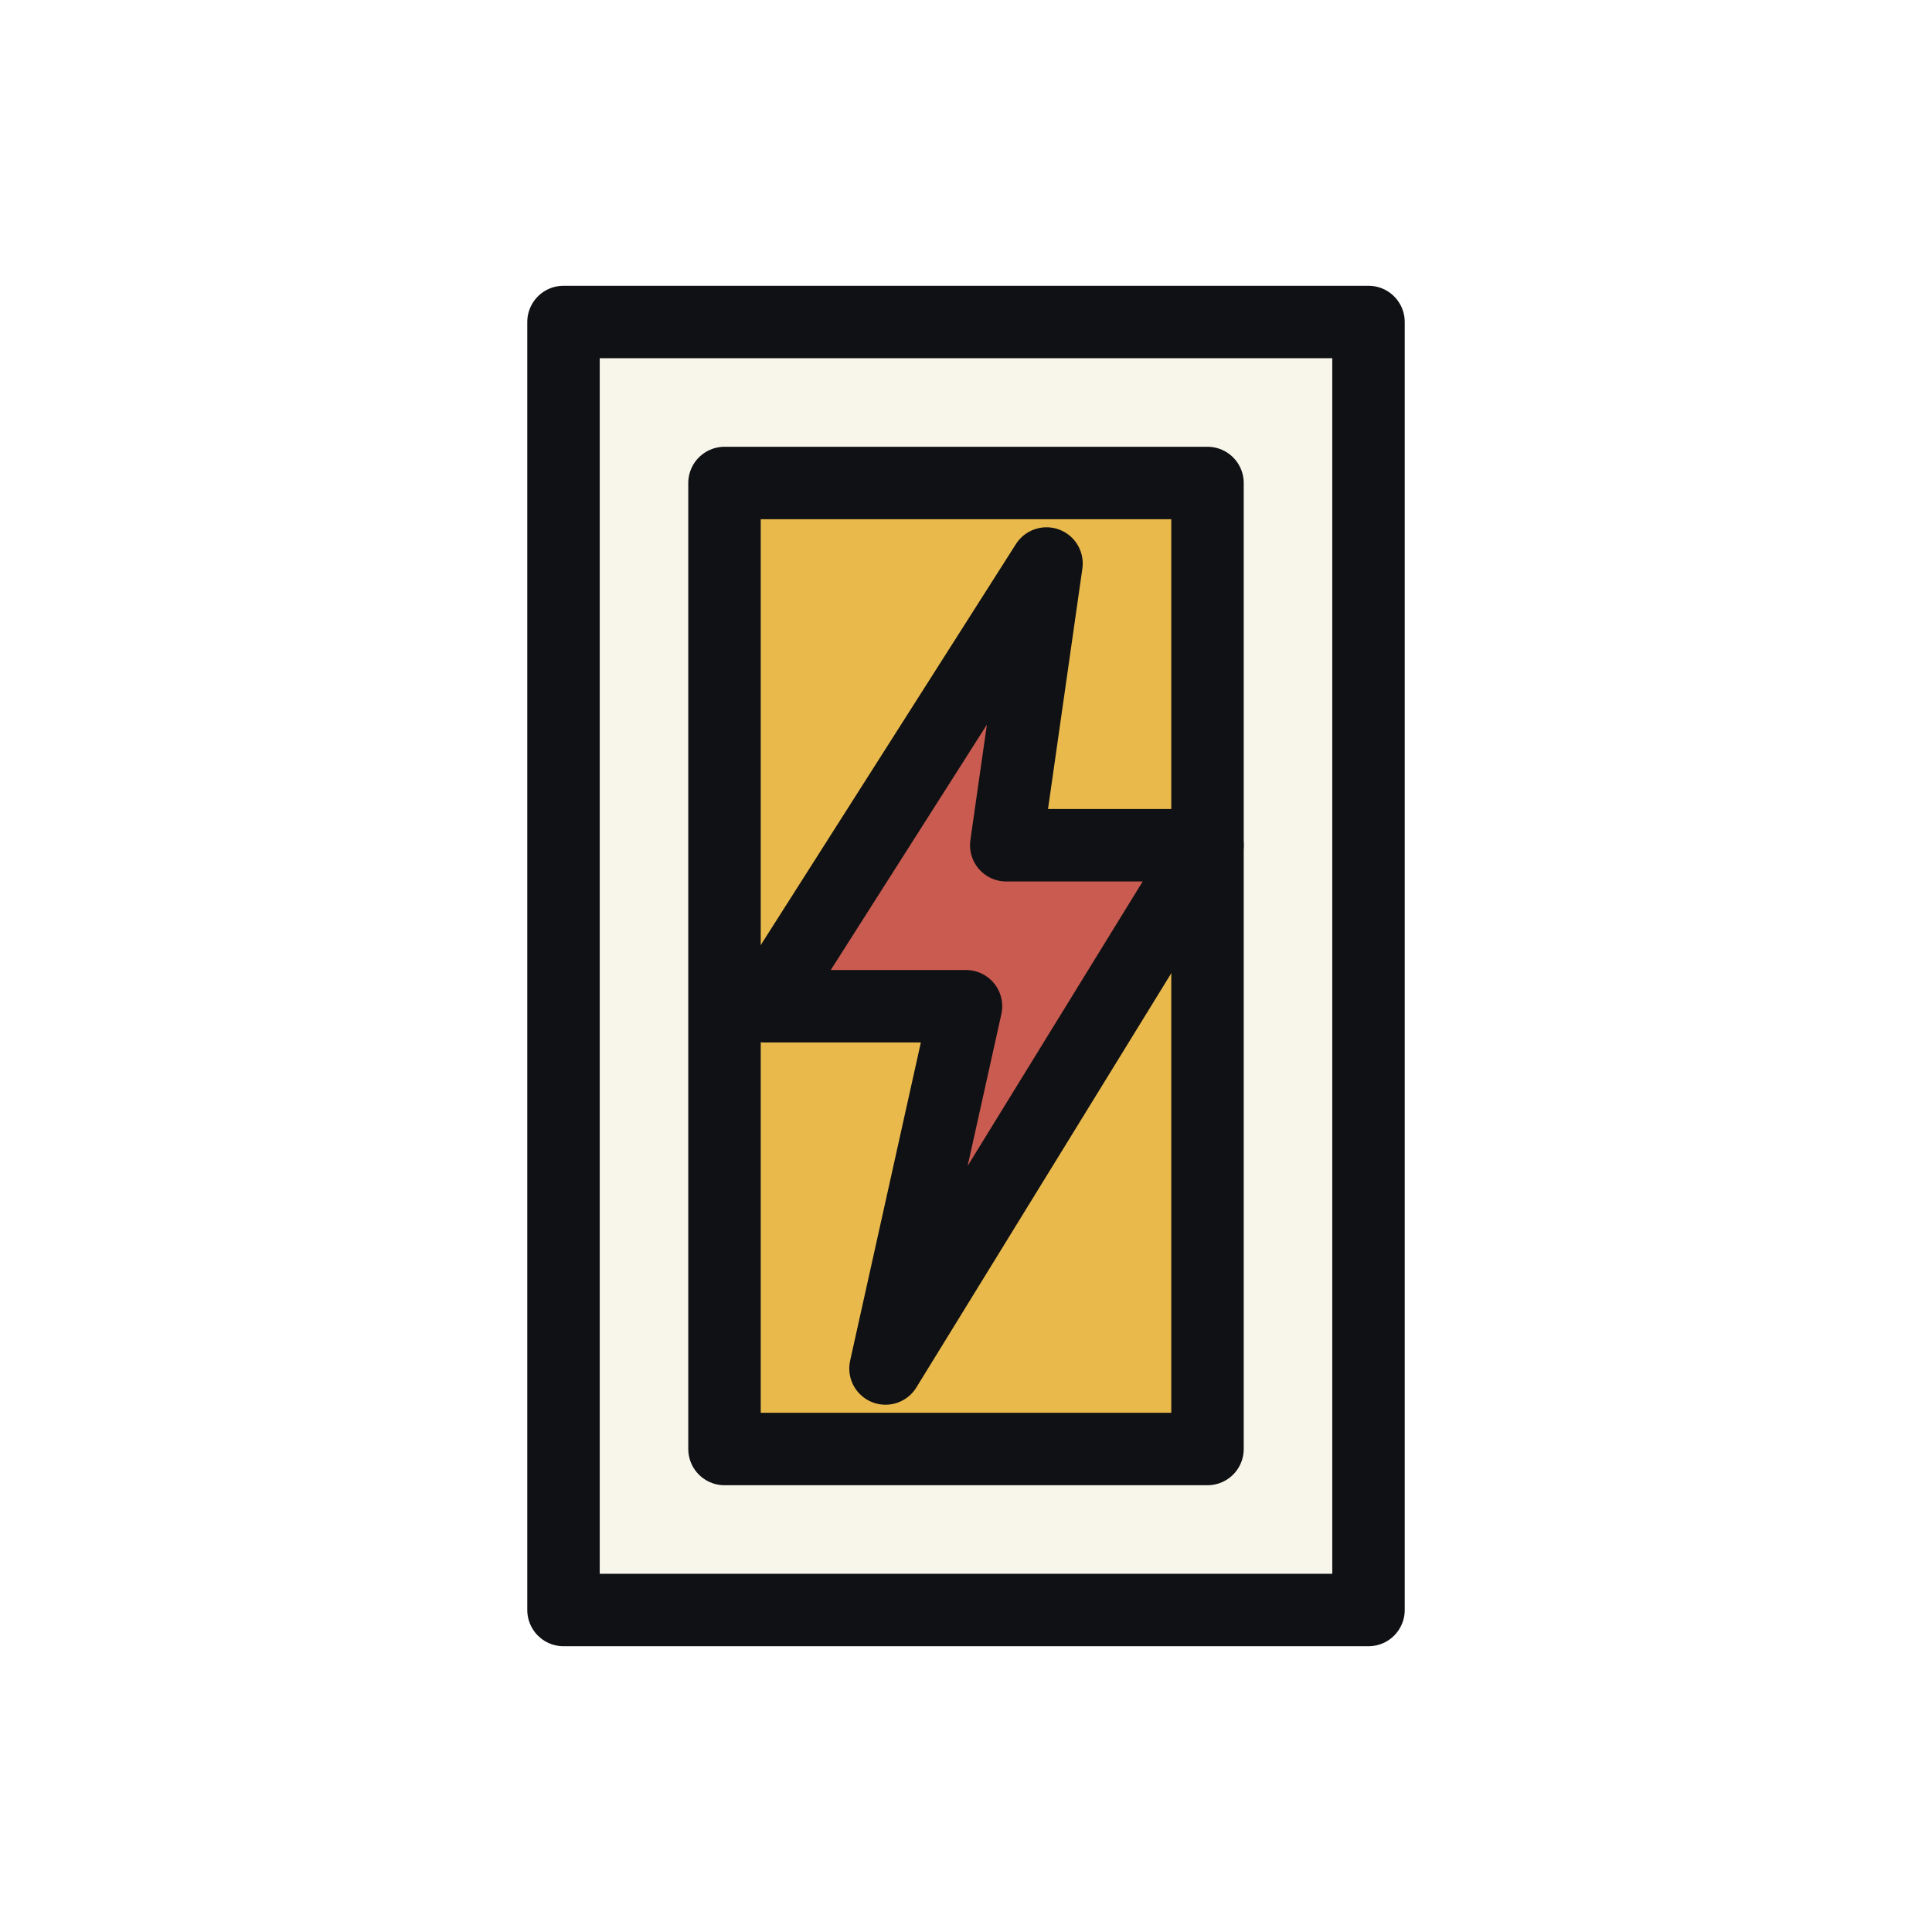
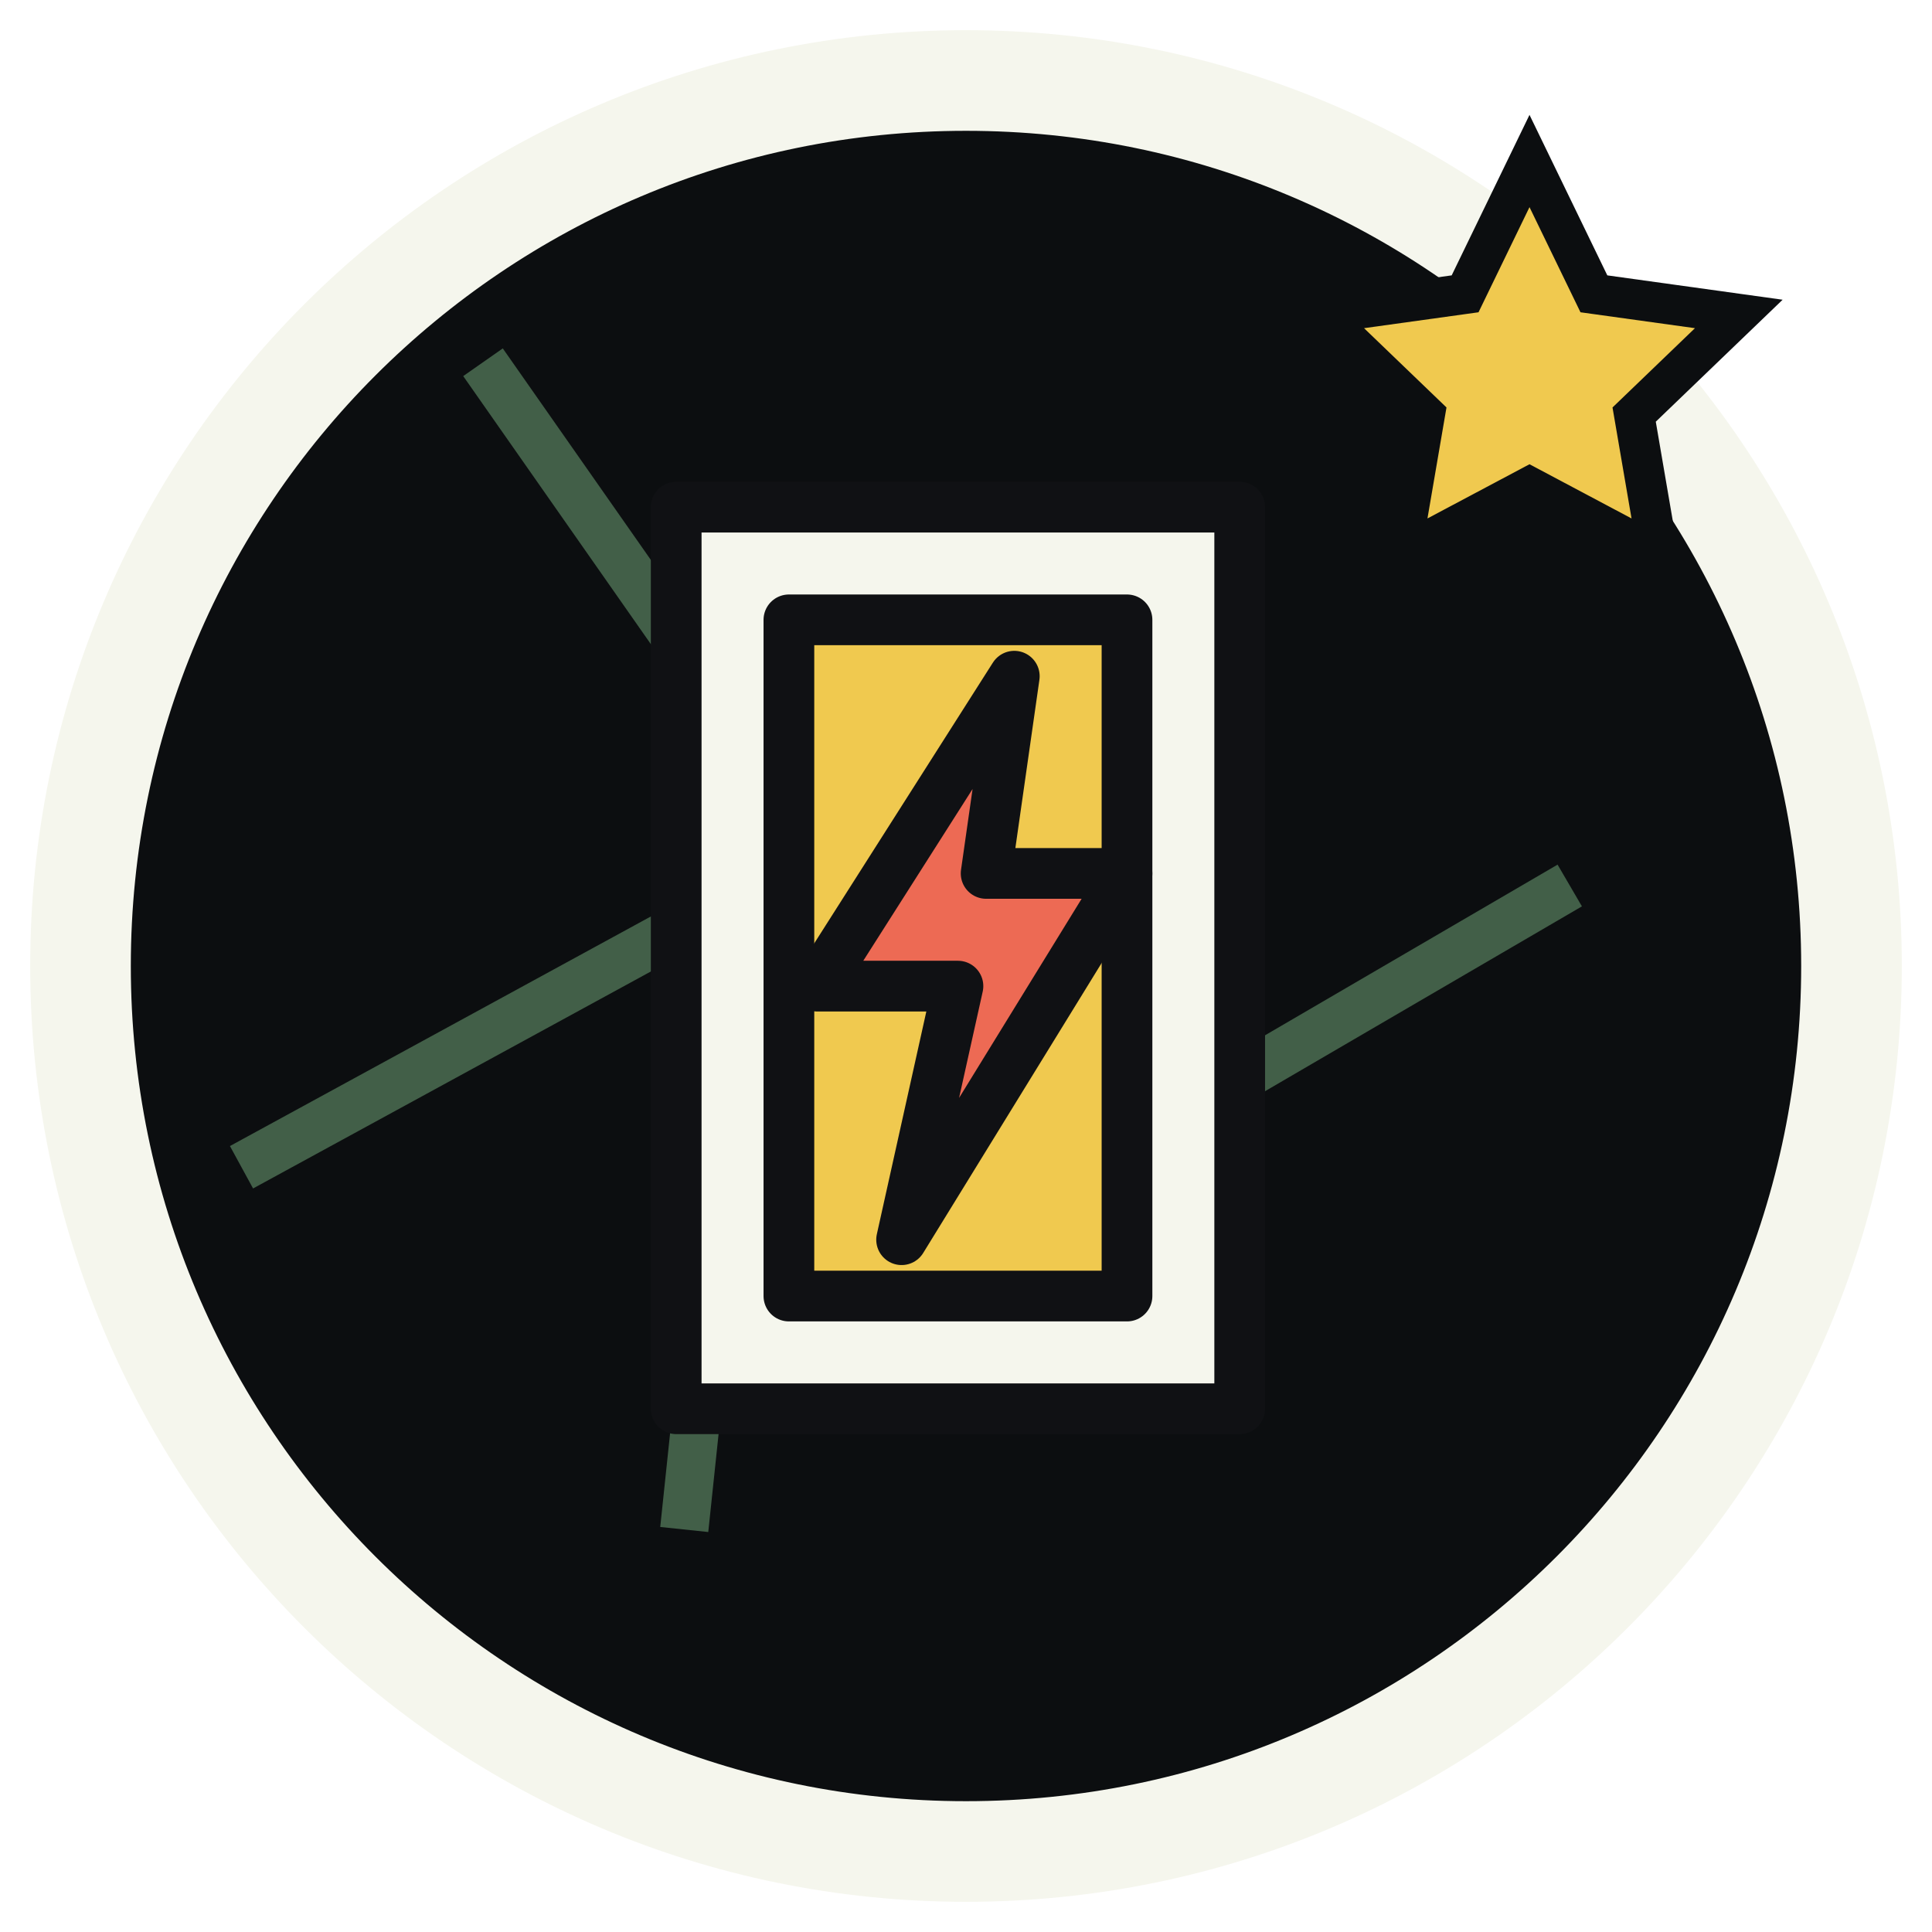
<svg xmlns="http://www.w3.org/2000/svg" width="480" height="480" viewBox="0 0 48 48">
-   <g stroke="#101114" stroke-width="1.8" stroke-linejoin="round" stroke-linecap="round">
-     <path fill="#f8f6eb" d="M14 8h20v32H14z" />
-     <path fill="#e9b94c" d="M18 12h12v24H18z" />
-     <path fill="#c95b50" d="M26 14l-7 11h5l-2 9 8-13h-5z" />
+   <circle cx="24" cy="24" r="22" fill="#0c0e10" stroke="#f5f6ed" stroke-width="2.5" />
+   <path d="M6 29l11-6 10 6 12-7M12 9l7 10-2 19" fill="none" stroke="#425f48" stroke-width="1.2" />
+   <g transform="translate(7 7) scale(.70)">
+     <g stroke="#101114" stroke-width="1.8" stroke-linejoin="round" stroke-linecap="round">
+       <path fill="#f5f6ed" d="M14 8h20v32H14z" />
+       <path fill="#f0c94f" d="M18 12h12v24H18z" />
+       <path fill="#ed6a54" d="M26 14l-7 11h5l-2 9 8-13h-5z" />
+     </g>
  </g>
+   <path d="M38 4l1.6 3.3 3.6.5-2.6 2.5.6 3.5-3.2-1.7-3.2 1.7.6-3.5-2.6-2.5 3.6-.5z" fill="#f0c94f" stroke="#0c0e10" stroke-width="1" />
</svg>
